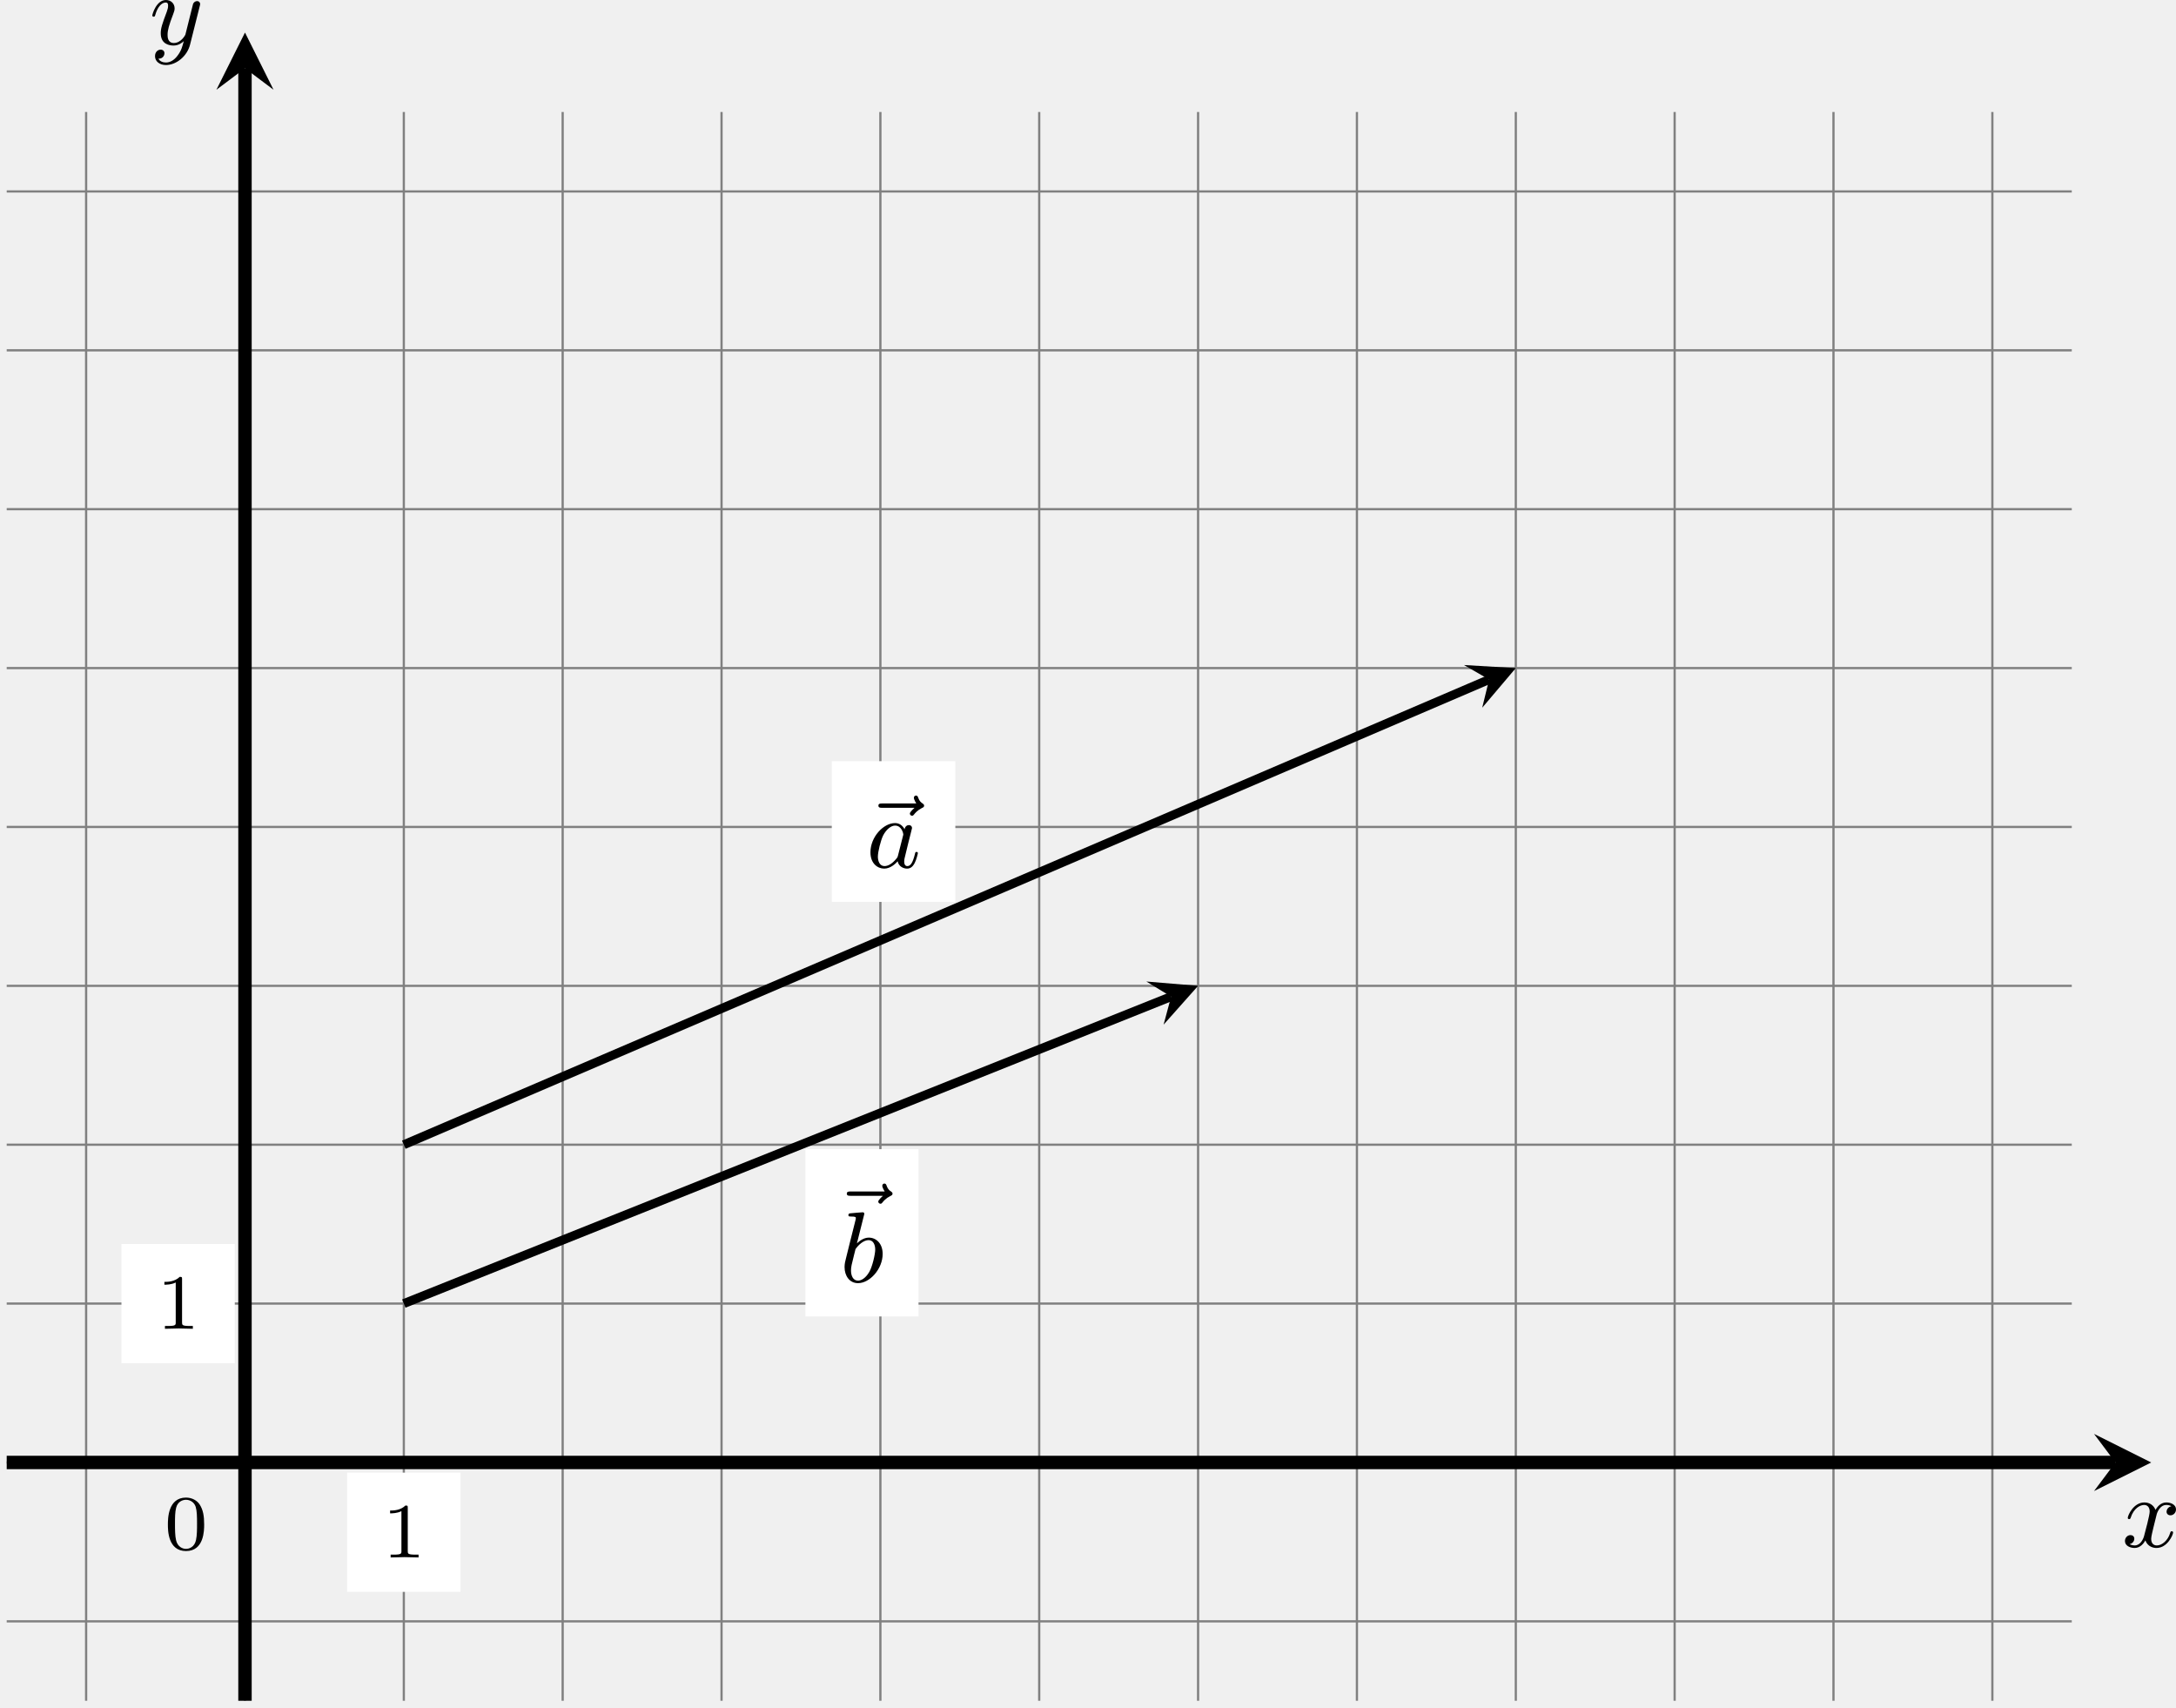
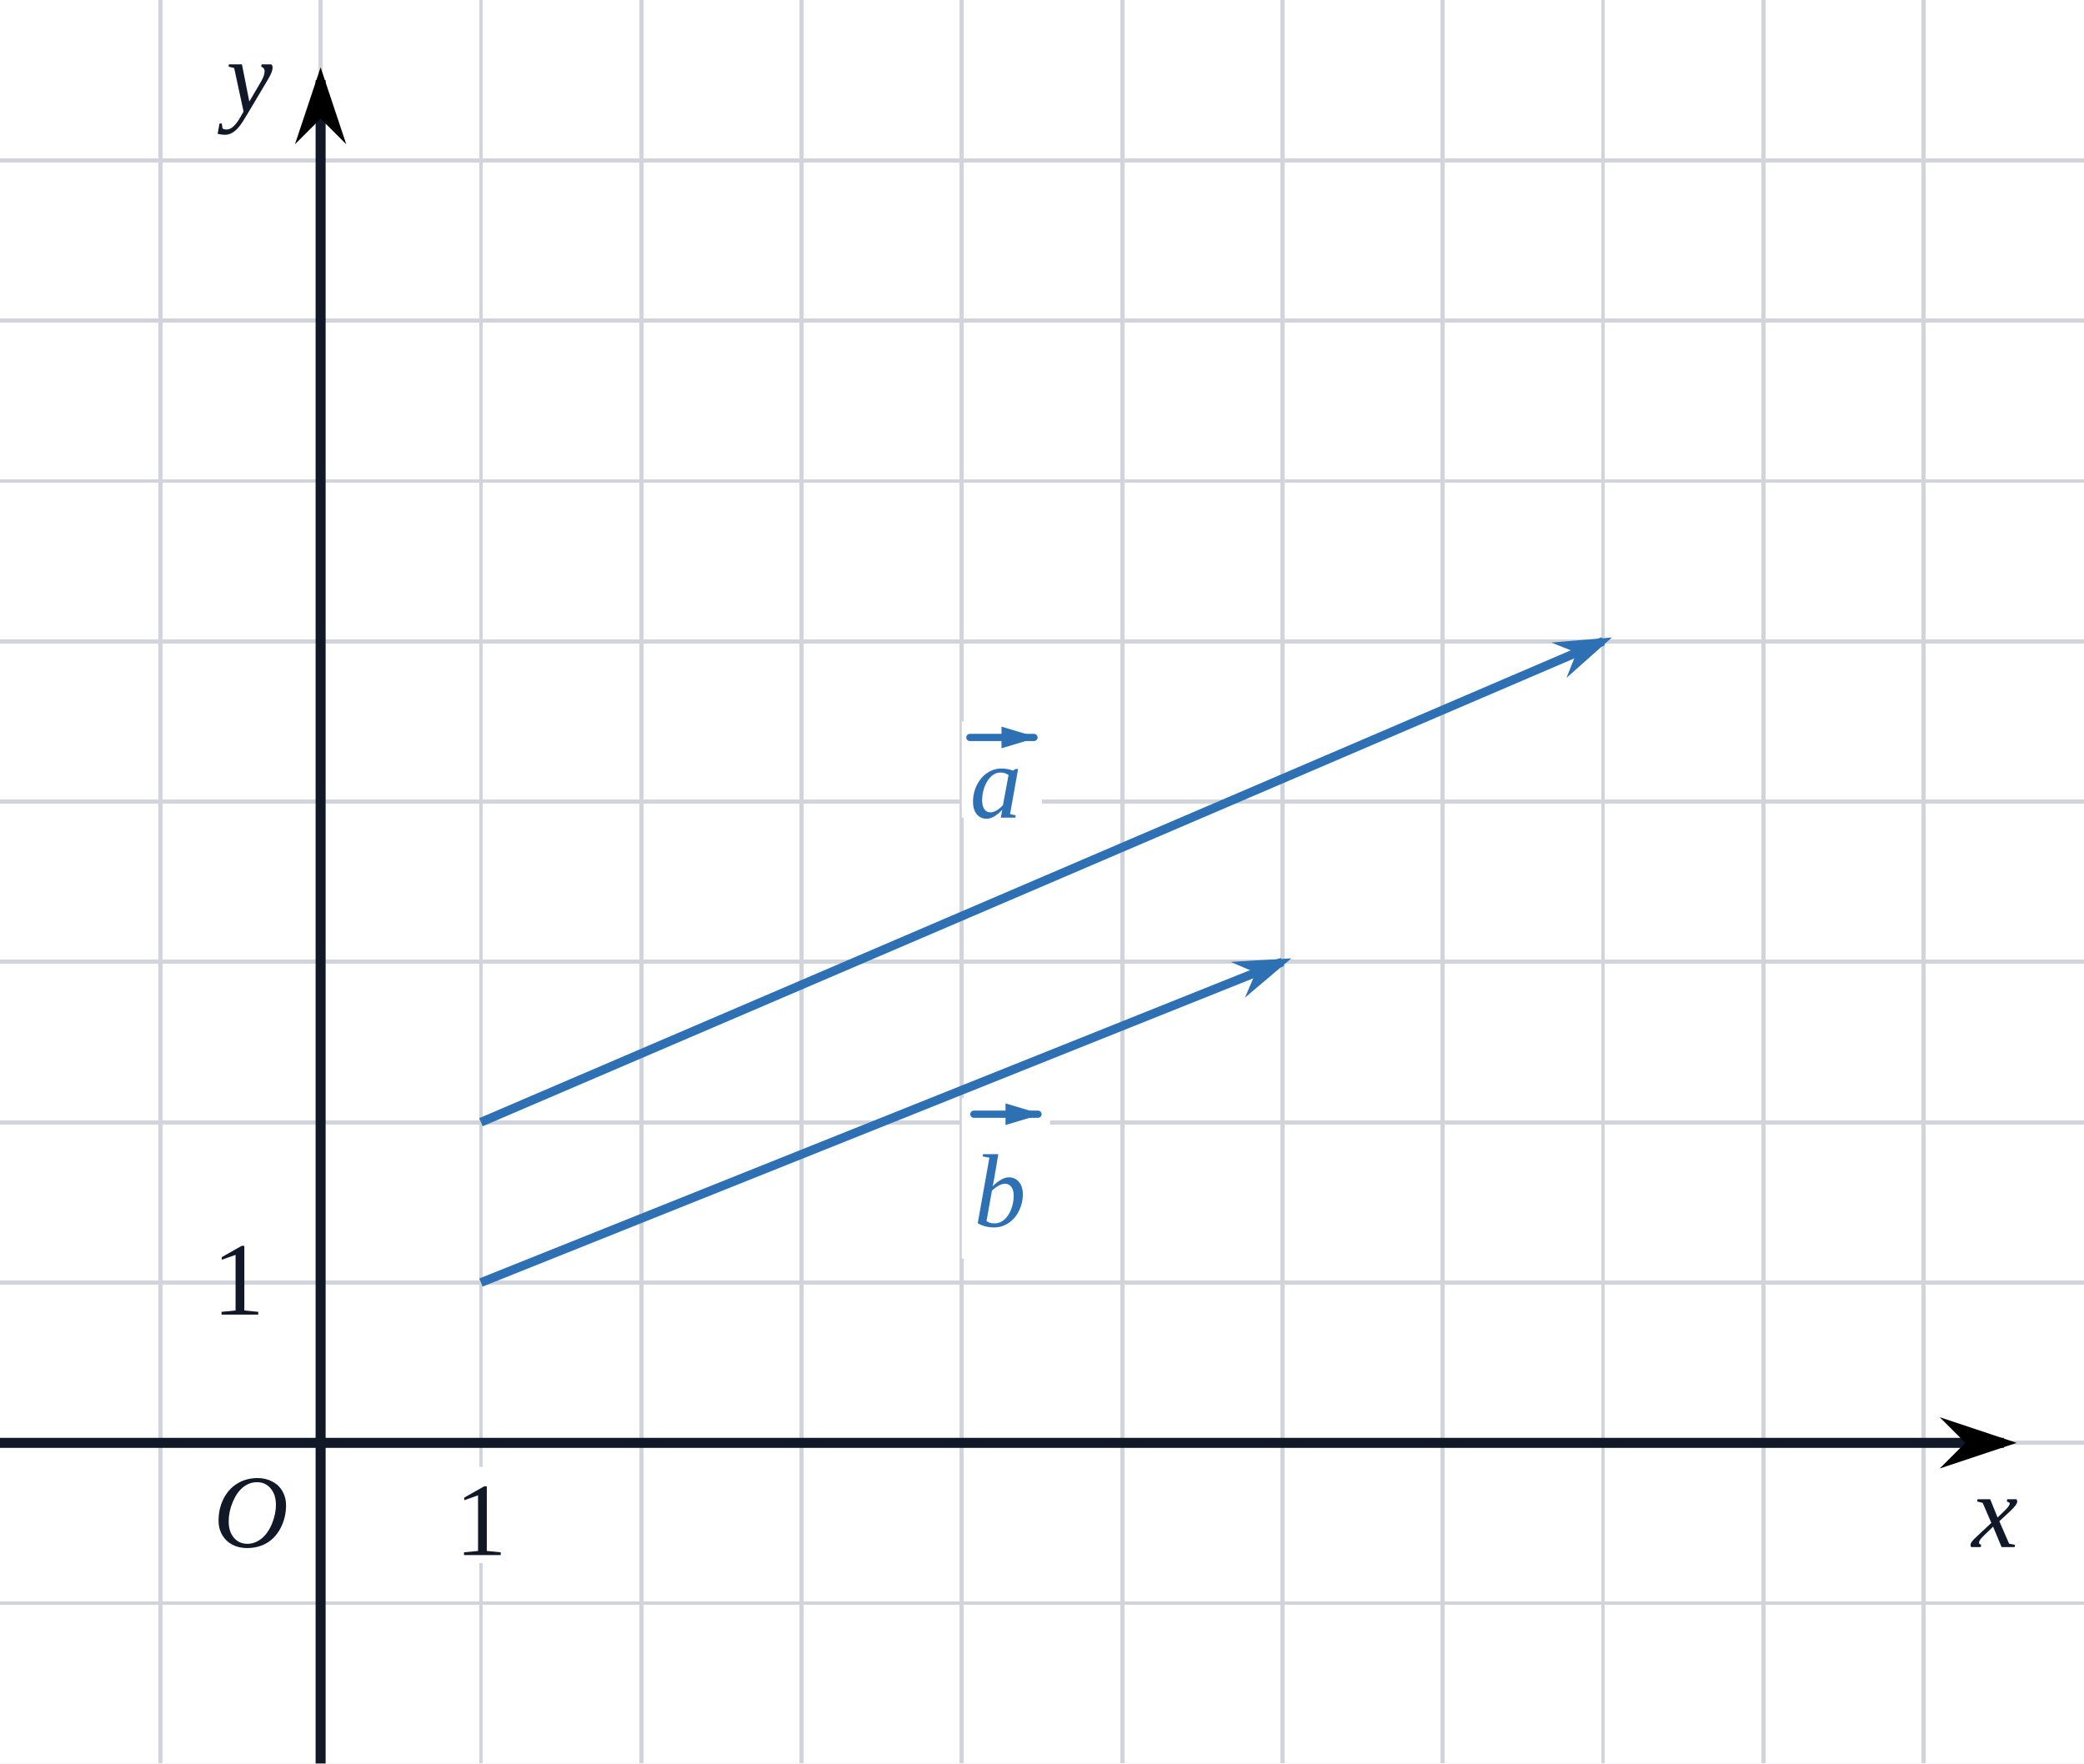
- <svg xmlns="http://www.w3.org/2000/svg" xmlns:xlink="http://www.w3.org/1999/xlink" version="1.1" width="388.302pt" height="304.645pt" viewBox="-0 296.145 388.302 304.645">
+ <svg xmlns="http://www.w3.org/2000/svg" width="260" height="220" viewBox="30 -30 260 220">
+   <rect x="30" y="-30" width="260" height="220" fill="white" />
  <defs>
-     <clipPath id="clip1">
-       <path d="M.598 299.797V158.063H184.852V299.797ZM184.852 158.063" />
-     </clipPath>
-     <path id="g1-97" d="M3.425-3.407C3.255-3.73 2.977-3.963 2.573-3.963C1.533-3.963 .377-2.726 .377-1.354C.377-.368 1.004 .099 1.605 .099C2.188 .099 2.663-.386 2.806-.556C2.905-.063 3.353 .099 3.64 .099C3.9 .099 4.125-.018 4.322-.395C4.483-.69 4.609-1.246 4.609-1.282C4.609-1.327 4.582-1.39 4.492-1.39C4.385-1.39 4.376-1.345 4.34-1.175C4.142-.395 3.945-.126 3.667-.126C3.443-.126 3.389-.341 3.389-.538C3.389-.708 3.434-.888 3.515-1.201L3.739-2.125C3.802-2.349 3.963-3.022 3.999-3.156C4.035-3.282 4.089-3.497 4.089-3.524C4.089-3.667 3.972-3.784 3.811-3.784C3.694-3.784 3.47-3.712 3.425-3.407ZM2.842-1.094C2.798-.924 2.798-.915 2.654-.744C2.331-.359 1.964-.126 1.632-.126C1.193-.126 1.04-.583 1.04-.968C1.04-1.408 1.3-2.439 1.515-2.869C1.802-3.407 2.215-3.739 2.573-3.739C3.174-3.739 3.309-3.022 3.309-2.959C3.309-2.914 3.291-2.86 3.282-2.824L2.842-1.094Z" />
-     <path id="g1-98" d="M2.143-5.918C2.179-6.043 2.179-6.061 2.179-6.097C2.179-6.178 2.125-6.223 2.044-6.223C1.919-6.223 1.13-6.151 .95-6.133C.861-6.124 .762-6.115 .762-5.963C.762-5.846 .861-5.846 1.004-5.846C1.426-5.846 1.426-5.783 1.426-5.703C1.426-5.649 1.426-5.631 1.363-5.389L.888-3.497C.762-2.995 .646-2.537 .547-2.116C.484-1.892 .421-1.623 .421-1.336C.421-.565 .852 .099 1.623 .099C2.672 .099 3.82-1.166 3.82-2.511C3.82-3.425 3.255-3.963 2.582-3.963C2.125-3.963 1.731-3.649 1.524-3.452L2.143-5.918ZM1.399-2.941C1.65-3.3 2.107-3.739 2.564-3.739C2.986-3.739 3.156-3.318 3.156-2.896C3.156-2.493 2.905-1.381 2.627-.906C2.295-.332 1.901-.126 1.623-.126C1.175-.126 .995-.574 .995-1.031C.995-1.345 1.058-1.587 1.264-2.403L1.399-2.941Z" />
-     <path id="g1-120" d="M4.411-3.622C4.08-3.56 3.981-3.273 3.981-3.138C3.981-2.968 4.107-2.815 4.331-2.815C4.582-2.815 4.824-3.031 4.824-3.344C4.824-3.757 4.376-3.963 3.954-3.963C3.416-3.963 3.102-3.488 2.995-3.3C2.824-3.739 2.43-3.963 2-3.963C1.04-3.963 .52-2.815 .52-2.582C.52-2.502 .583-2.475 .646-2.475C.726-2.475 .753-2.52 .771-2.573C1.049-3.461 1.641-3.739 1.982-3.739C2.242-3.739 2.475-3.569 2.475-3.147C2.475-2.824 2.089-1.39 1.973-.959C1.901-.681 1.632-.126 1.139-.126C.959-.126 .771-.188 .681-.242C.924-.287 1.103-.493 1.103-.726C1.103-.95 .933-1.049 .762-1.049C.502-1.049 .269-.825 .269-.52C.269-.081 .753 .099 1.13 .099C1.65 .099 1.955-.332 2.089-.574C2.313 .018 2.842 .099 3.084 .099C4.053 .099 4.564-1.067 4.564-1.282C4.564-1.327 4.537-1.39 4.447-1.39C4.349-1.39 4.34-1.354 4.295-1.219C4.098-.574 3.578-.126 3.111-.126C2.851-.126 2.609-.287 2.609-.717C2.609-.915 2.735-1.408 2.815-1.748C2.851-1.91 3.093-2.878 3.111-2.941C3.219-3.264 3.488-3.739 3.945-3.739C4.107-3.739 4.277-3.712 4.411-3.622Z" />
-     <path id="g1-121" d="M4.501-3.452C4.51-3.497 4.528-3.551 4.528-3.604C4.528-3.721 4.447-3.865 4.25-3.865C4.133-3.865 3.972-3.793 3.9-3.622C3.891-3.587 3.802-3.219 3.748-3.022L3.3-1.228C3.228-.968 3.228-.95 3.21-.87C3.201-.834 2.824-.126 2.179-.126C1.623-.126 1.623-.69 1.623-.861C1.623-1.264 1.739-1.704 2.125-2.708C2.197-2.914 2.251-3.04 2.251-3.21C2.251-3.649 1.919-3.963 1.479-3.963C.619-3.963 .26-2.69 .26-2.582C.26-2.502 .323-2.475 .386-2.475C.484-2.475 .493-2.529 .529-2.645C.717-3.309 1.076-3.739 1.453-3.739C1.668-3.739 1.668-3.569 1.668-3.443C1.668-3.291 1.632-3.129 1.551-2.914C1.13-1.802 1.013-1.426 1.013-.995C1.013 0 1.82 .099 2.152 .099C2.591 .099 2.905-.134 3.067-.296C2.95 .161 2.851 .565 2.502 1.013C2.233 1.372 1.874 1.614 1.479 1.614C1.228 1.614 .933 1.524 .807 1.273C1.282 1.273 1.345 .879 1.345 .789C1.345 .592 1.201 .466 1.004 .466C.789 .466 .502 .637 .502 1.049C.502 1.515 .915 1.838 1.479 1.838C2.394 1.838 3.371 1.058 3.631 .009L4.501-3.452Z" />
-     <path id="g1-126" d="M4.86-5.326C4.842-5.308 4.447-4.958 4.447-4.815C4.447-4.707 4.537-4.618 4.645-4.618C4.734-4.618 4.779-4.68 4.815-4.725C4.914-4.851 5.12-5.102 5.523-5.308C5.631-5.353 5.721-5.398 5.721-5.523C5.721-5.622 5.631-5.676 5.586-5.712C5.452-5.792 5.299-5.927 5.2-6.205C5.165-6.312 5.129-6.42 4.994-6.42C4.914-6.42 4.806-6.357 4.806-6.223C4.806-6.061 4.985-5.765 5.021-5.712H1.973C1.82-5.712 1.641-5.712 1.641-5.523C1.641-5.326 1.811-5.326 1.973-5.326H4.86Z" />
-     <path id="g3-48" d="M3.599-2.225C3.599-2.992 3.508-3.543 3.187-4.031C2.971-4.352 2.538-4.631 1.981-4.631C.363-4.631 .363-2.727 .363-2.225S.363 .139 1.981 .139S3.599-1.723 3.599-2.225ZM1.981-.056C1.66-.056 1.234-.244 1.095-.816C.997-1.227 .997-1.799 .997-2.315C.997-2.824 .997-3.354 1.102-3.738C1.248-4.289 1.695-4.435 1.981-4.435C2.357-4.435 2.72-4.205 2.845-3.801C2.957-3.424 2.964-2.922 2.964-2.315C2.964-1.799 2.964-1.283 2.873-.844C2.734-.209 2.26-.056 1.981-.056Z" />
-     <path id="g3-49" d="M2.336-4.435C2.336-4.624 2.322-4.631 2.127-4.631C1.681-4.191 1.046-4.184 .76-4.184V-3.933C.928-3.933 1.388-3.933 1.771-4.129V-.572C1.771-.342 1.771-.251 1.074-.251H.809V0C.934-.007 1.792-.028 2.05-.028C2.267-.028 3.145-.007 3.299 0V-.251H3.034C2.336-.251 2.336-.342 2.336-.572V-4.435Z" />
+     <marker id="axis-arrow" viewBox="0 0 15 8" refX="13" refY="4" markerWidth="12" markerHeight="6.4" orient="auto" markerUnits="userSpaceOnUse">
+       <path d="M 3 0 L 15 4 L 3 8 L 7 4 Z" fill="black" />
+     </marker>
+     <marker id="arrow-a" viewBox="0 0 15 8" refX="13" refY="4" markerWidth="9" markerHeight="4.8" orient="auto" markerUnits="userSpaceOnUse">
+       <path d="M 3 0 L 15 4 L 3 8 L 7 4 Z" fill="#2d70b3" />
+     </marker>
+     <marker id="arrow-b" viewBox="0 0 15 8" refX="13" refY="4" markerWidth="9" markerHeight="4.8" orient="auto" markerUnits="userSpaceOnUse">
+       <path d="M 3 0 L 15 4 L 3 8 L 7 4 Z" fill="#2d70b3" />
+     </marker>
+     <marker id="vec-label-arrow" markerWidth="5" markerHeight="3" refX="4.5" refY="1.5" orient="auto">
+       <path d="M0,0 L5,1.5 L0,3 Z" fill="#2d70b3" />
+     </marker>
  </defs>
-   <g id="page4" transform="matrix(2 0 0 2 0 0)">
-     <path d="M.598 292.711H184.852M.598 278.539H184.852M.598 264.363H184.852M.598 250.191H184.852M.598 236.019H184.852M.598 221.844H184.852M.598 207.672H184.852M.598 193.496H184.852M.598 179.324H184.852M.598 165.152H184.852M7.684 299.797V158.063M21.859 299.797V158.063M36.031 299.797V158.063M50.203 299.797V158.063M64.379 299.797V158.063M78.551 299.797V158.063M92.723 299.797V158.063M106.898 299.797V158.063M121.07 299.797V158.063M135.246 299.797V158.063M149.418 299.797V158.063M163.59 299.797V158.063M177.766 299.797V158.063" stroke="#808080" fill="none" stroke-width=".199" />
-     <path d="M30.973 290.082H41.086V279.445H30.973Z" fill="#fff" />
-     <g transform="matrix(1 0 0 1 12.1878 8.473)">
-       <use x="21.858" y="278.538" xlink:href="#g3-49" />
-     </g>
-     <path d="M10.836 269.684H20.949V259.047H10.836Z" fill="#fff" />
-     <g transform="matrix(1 0 0 1 -7.95 -11.926)">
-       <use x="21.858" y="278.538" xlink:href="#g3-49" />
-     </g>
-     <g transform="matrix(1 0 0 1 -7.2413 7.764)">
-       <use x="21.858" y="278.538" xlink:href="#g3-48" />
-     </g>
-     <path d="M.598 278.539H188.75" stroke="#000" fill="none" stroke-width="1.196" stroke-miterlimit="10" />
-     <path d="M191.937 278.539L186.836 275.988L188.75 278.539L186.836 281.09" />
-     <g transform="matrix(1 0 0 1 167.4694 7.529)">
-       <use x="21.858" y="278.538" xlink:href="#g1-120" />
-     </g>
-     <path d="M21.859 299.797V154.164" stroke="#000" fill="none" stroke-width="1.196" stroke-miterlimit="10" />
-     <path d="M21.859 150.976L19.309 156.078L21.859 154.164L24.406 156.078" />
-     <g transform="matrix(1 0 0 1 -8.5288 -126.502)">
-       <use x="21.858" y="278.538" xlink:href="#g1-121" />
-     </g>
-     <path d="M36.031 250.191L132.864 208.691" stroke="#000" fill="none" stroke-width=".797" stroke-miterlimit="10" clip-path="url(#clip1)" />
-     <path d="M135.246 207.672L130.621 207.398L132.863 208.691L132.25 211.207" clip-path="url(#clip1)" />
-     <path d="M74.215 228.531H85.238V215.977H74.215Z" fill="#fff" clip-path="url(#clip1)" />
-     <g transform="matrix(1 0 0 1 55.429 -53.076)">
-       <use x="21.305" y="278.538" xlink:href="#g1-126" />
-       <use x="21.858" y="278.538" xlink:href="#g1-97" />
-     </g>
-     <path d="M36.031 264.363L104.492 236.981" stroke="#000" fill="none" stroke-width=".797" stroke-miterlimit="10" clip-path="url(#clip1)" />
-     <path d="M106.898 236.02L102.281 235.633L104.492 236.981L103.82 239.481" clip-path="url(#clip1)" />
-     <path d="M71.863 265.512H81.953V250.59H71.863Z" fill="#fff" clip-path="url(#clip1)" />
-     <g transform="matrix(1 0 0 1 53.0762 -16.095)">
-       <use x="20.839" y="276.171" xlink:href="#g1-126" />
-       <use x="21.858" y="278.538" xlink:href="#g1-98" />
-     </g>
+   <g stroke="#d1d5db" stroke-width="0.5" shape-rendering="crispEdges">
+     <line x1="50" y1="-30" x2="50" y2="190" />
+     <line x1="70" y1="-30" x2="70" y2="190" />
+     <line x1="90" y1="-30" x2="90" y2="190" />
+     <line x1="110" y1="-30" x2="110" y2="190" />
+     <line x1="130" y1="-30" x2="130" y2="190" />
+     <line x1="150" y1="-30" x2="150" y2="190" />
+     <line x1="170" y1="-30" x2="170" y2="190" />
+     <line x1="190" y1="-30" x2="190" y2="190" />
+     <line x1="210" y1="-30" x2="210" y2="190" />
+     <line x1="230" y1="-30" x2="230" y2="190" />
+     <line x1="250" y1="-30" x2="250" y2="190" />
+     <line x1="270" y1="-30" x2="270" y2="190" />
+     <line x1="30" y1="170" x2="290" y2="170" />
+     <line x1="30" y1="150" x2="290" y2="150" />
+     <line x1="30" y1="130" x2="290" y2="130" />
+     <line x1="30" y1="110" x2="290" y2="110" />
+     <line x1="30" y1="90" x2="290" y2="90" />
+     <line x1="30" y1="70" x2="290" y2="70" />
+     <line x1="30" y1="50" x2="290" y2="50" />
+     <line x1="30" y1="30" x2="290" y2="30" />
+     <line x1="30" y1="10" x2="290" y2="10" />
+     <line x1="30" y1="-10" x2="290" y2="-10" />
+   </g>
+   <g stroke="#111827" stroke-width="1.25">
+     <line x1="30" y1="150" x2="280" y2="150" marker-end="url(#axis-arrow)" />
+     <line x1="70" y1="190" x2="70" y2="-20" marker-end="url(#axis-arrow)" />
+   </g>
+   <g font-family="sans-serif" font-size="11" fill="#111827">
+     <text x="66" y="163" text-anchor="end" font-size="13" font-style="italic" font-family="Georgia, 'Times New Roman', serif">O</text>
+     <rect x="87" y="153" width="7" height="12" fill="white" />
+     <text x="90" y="164" text-anchor="middle" font-size="13" font-family="'Times New Roman', serif" font-weight="300">1</text>
+     <text x="63" y="134" text-anchor="end" font-size="13" font-family="'Times New Roman', serif" font-weight="300">1</text>
+     <text x="276" y="163" text-anchor="start" font-family="Georgia, 'Times New Roman', serif" font-style="italic" font-size="13">x</text>
+     <text x="64" y="-16" text-anchor="end" font-family="Georgia, 'Times New Roman', serif" font-style="italic" font-size="13">y</text>
+   </g>
+   <g stroke="#2d70b3" stroke-width="1.1" fill="none">
+     <line x1="90" y1="110" x2="230" y2="50" marker-end="url(#arrow-a)" />
+   </g>
+   <g font-family="Georgia, 'Times New Roman', serif" font-size="13" fill="#2d70b3">
+     <rect x="150" y="60" width="10" height="12" fill="white" stroke="none" />
+     <line x1="151" y1="62" x2="159" y2="62" stroke="#2d70b3" stroke-width="0.9" stroke-linecap="round" marker-end="url(#vec-label-arrow)" />
+     <text x="151" y="72" font-style="italic" fill="#2d70b3">a</text>
+   </g>
+   <g stroke="#2d70b3" stroke-width="1.1" fill="none">
+     <line x1="90" y1="130" x2="190" y2="90" marker-end="url(#arrow-b)" />
+   </g>
+   <g font-family="Georgia, 'Times New Roman', serif" font-size="13" fill="#2d70b3">
+     <rect x="150" y="107" width="11" height="20" fill="white" stroke="none" />
+     <line x1="151.5" y1="109" x2="159.5" y2="109" stroke="#2d70b3" stroke-width="0.9" stroke-linecap="round" marker-end="url(#vec-label-arrow)" />
+     <text x="151.5" y="123" font-style="italic" fill="#2d70b3">b</text>
  </g>
</svg>
